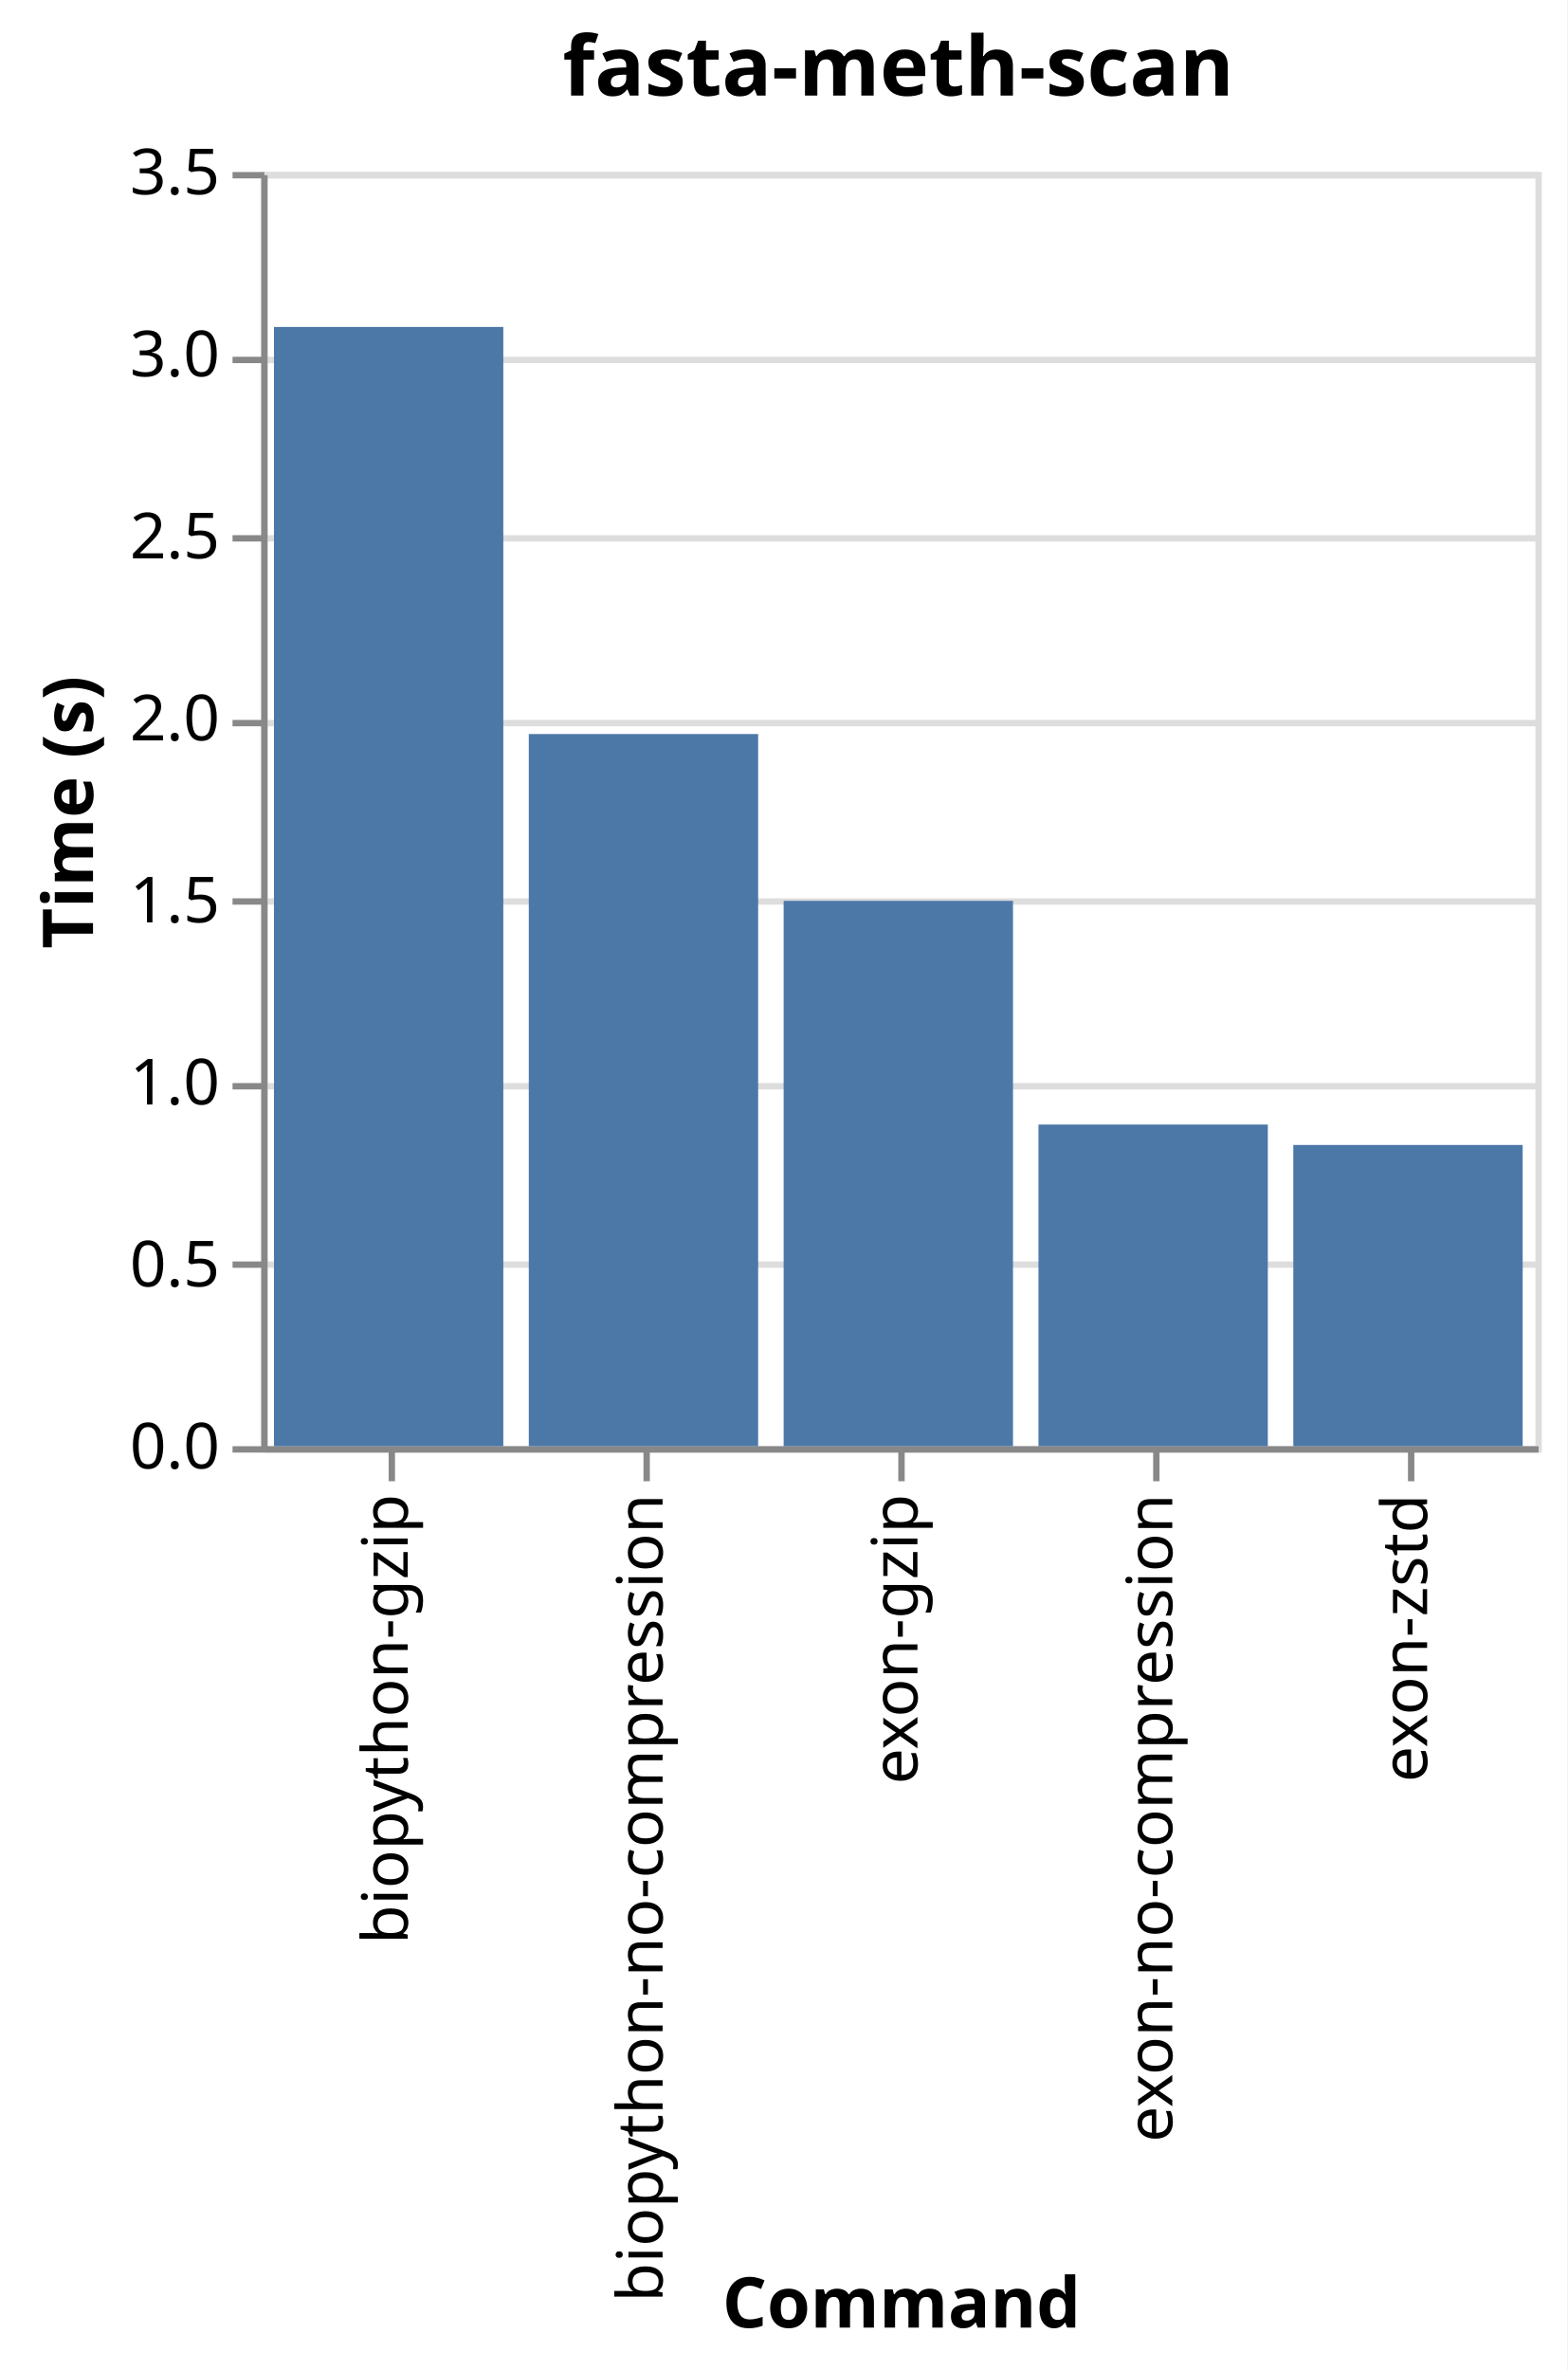
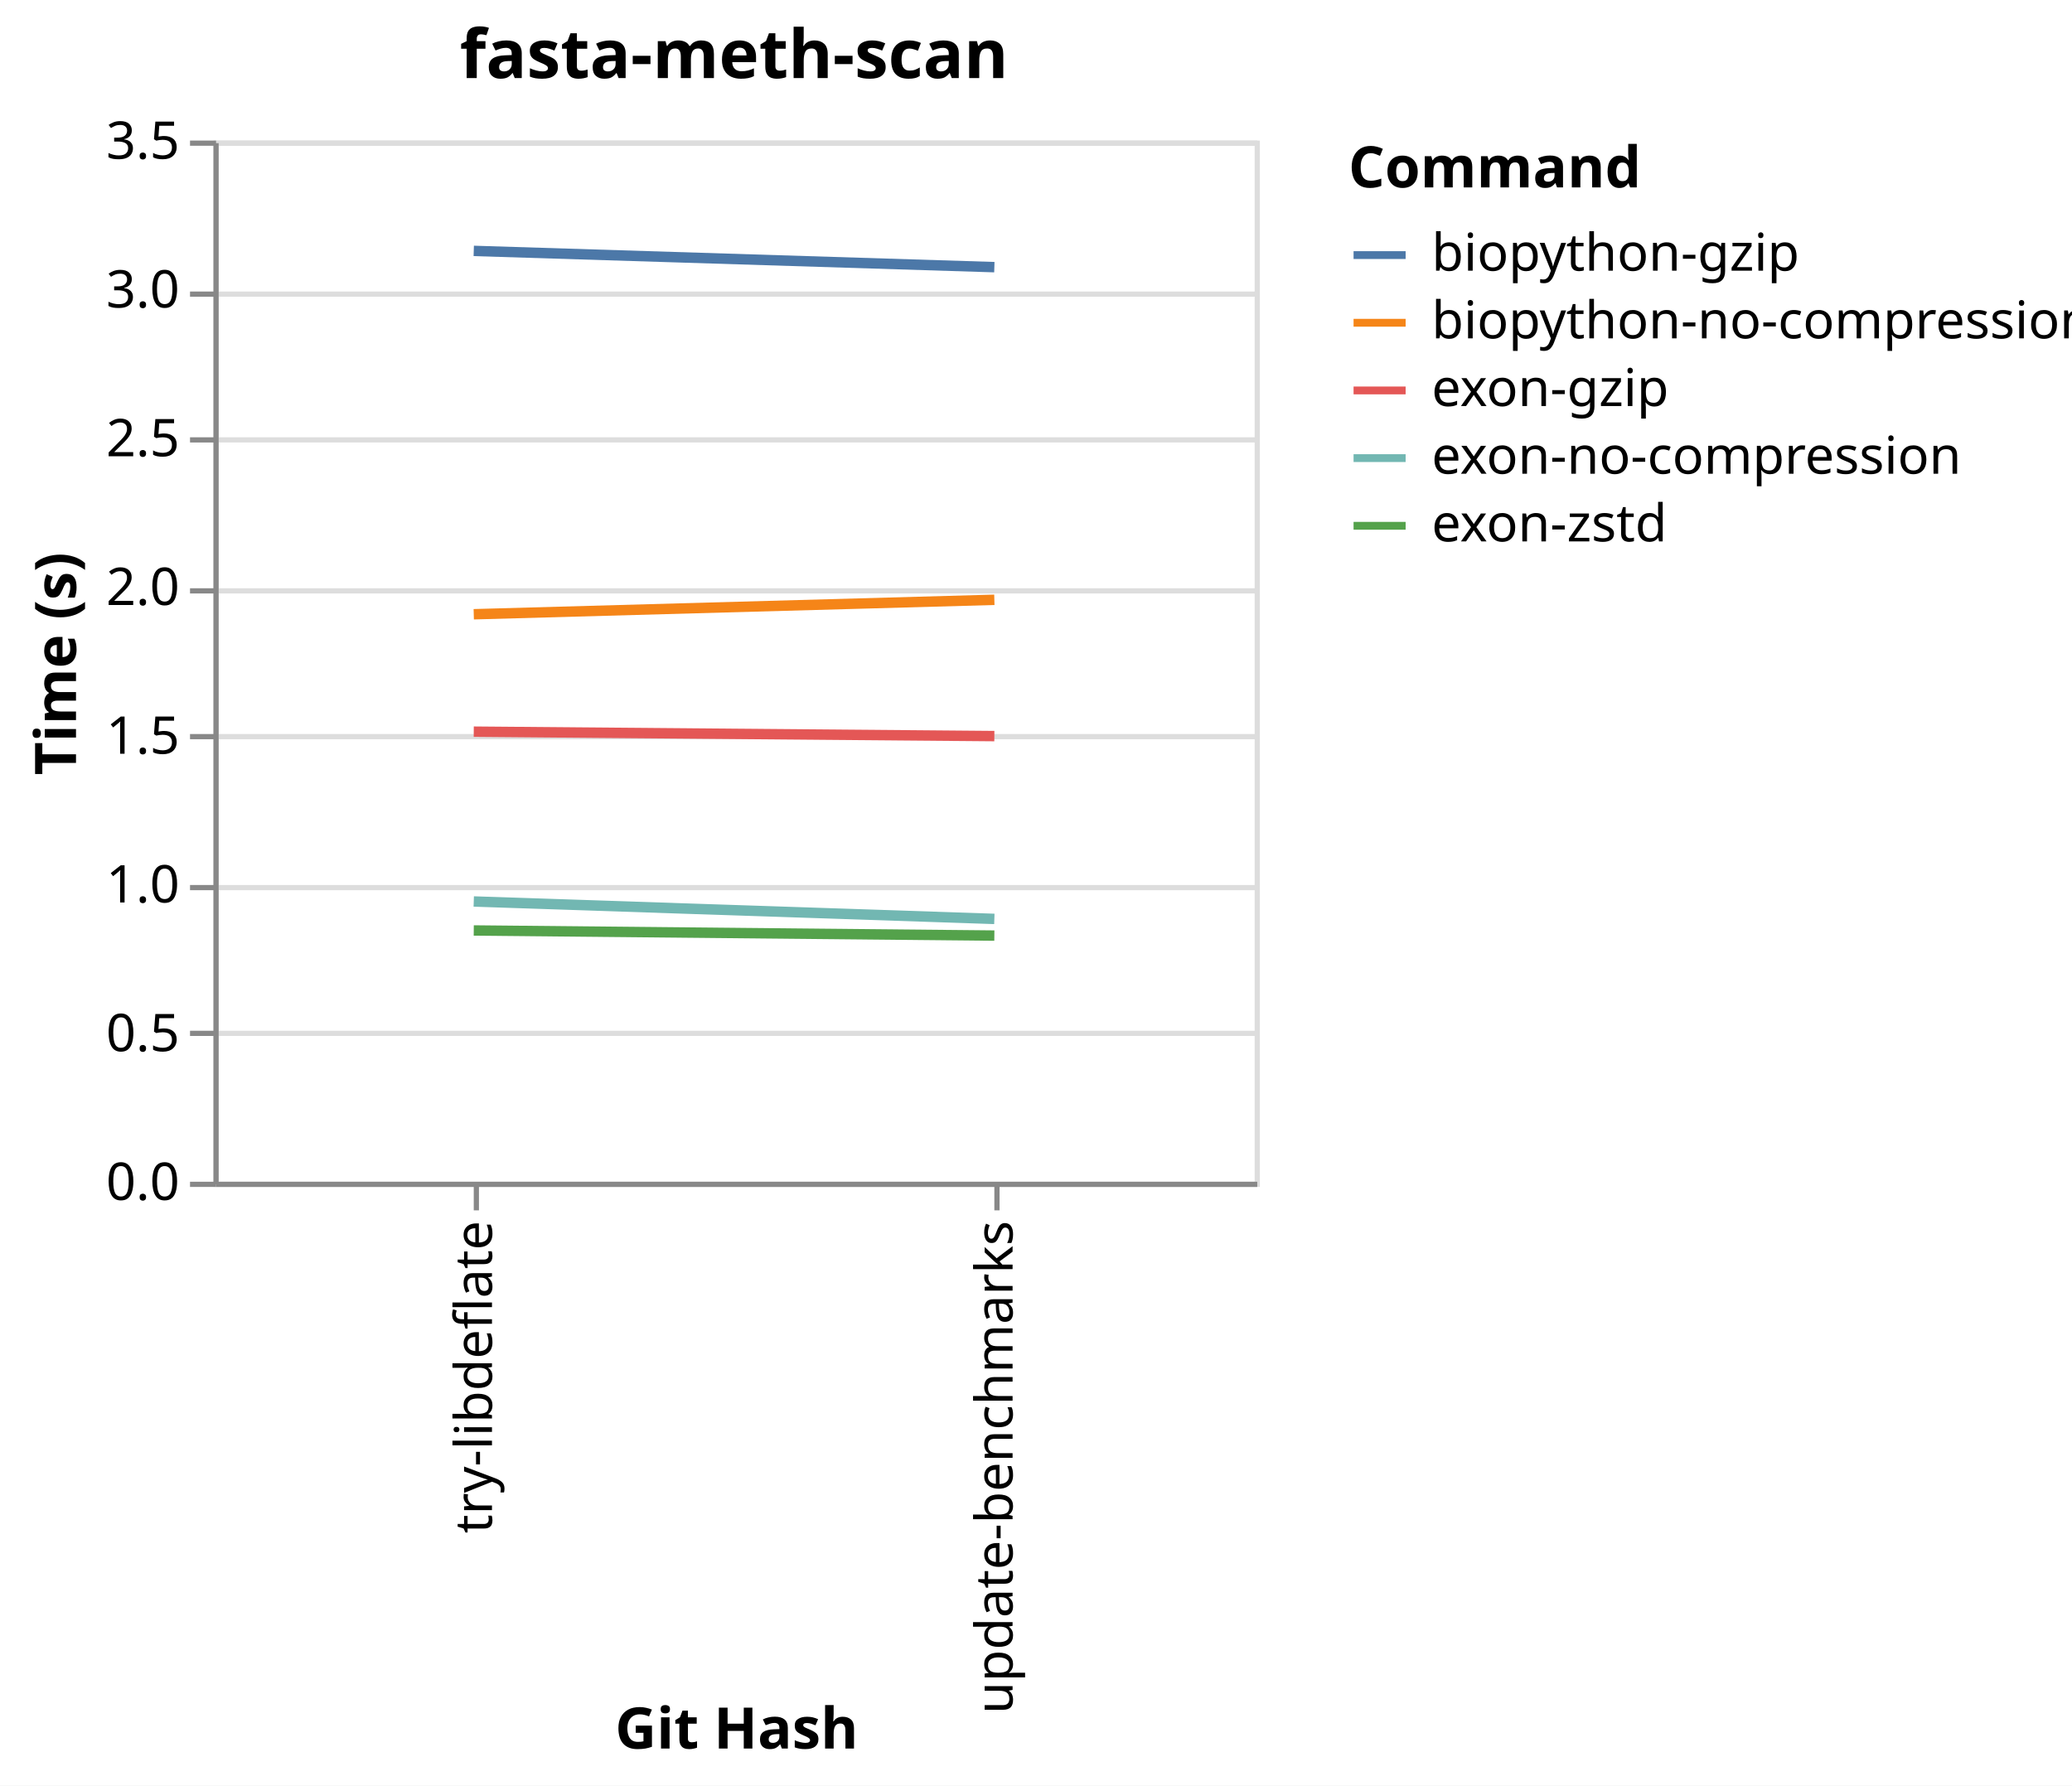
- <svg xmlns="http://www.w3.org/2000/svg" version="1.1" class="marks" width="246" height="372" viewBox="0 0 246 372">
-   <rect width="246" height="372" fill="white" />
+ <svg xmlns="http://www.w3.org/2000/svg" version="1.1" class="marks" width="398" height="343" viewBox="0 0 398 343">
+   <rect width="398" height="343" fill="white" />
  <g fill="none" stroke-miterlimit="10" transform="translate(41,27)">
    <g class="mark-group role-frame root" role="graphics-object" aria-roledescription="group mark container">
      <g transform="translate(0,0)">
        <path class="background" aria-hidden="true" d="M0.5,0.5h200v200h-200Z" stroke="#ddd" />
        <g>
          <g class="mark-group role-axis" aria-hidden="true">
            <g transform="translate(0.5,0.5)">
              <path class="background" aria-hidden="true" d="M0,0h0v0h0Z" pointer-events="none" />
              <g>
                <g class="mark-rule role-axis-grid" pointer-events="none">
                  <line transform="translate(0,200)" x2="200" y2="0" stroke="#ddd" stroke-width="1" opacity="1" />
                  <line transform="translate(0,171)" x2="200" y2="0" stroke="#ddd" stroke-width="1" opacity="1" />
                  <line transform="translate(0,143)" x2="200" y2="0" stroke="#ddd" stroke-width="1" opacity="1" />
                  <line transform="translate(0,114)" x2="200" y2="0" stroke="#ddd" stroke-width="1" opacity="1" />
                  <line transform="translate(0,86)" x2="200" y2="0" stroke="#ddd" stroke-width="1" opacity="1" />
                  <line transform="translate(0,57)" x2="200" y2="0" stroke="#ddd" stroke-width="1" opacity="1" />
                  <line transform="translate(0,29)" x2="200" y2="0" stroke="#ddd" stroke-width="1" opacity="1" />
                  <line transform="translate(0,0)" x2="200" y2="0" stroke="#ddd" stroke-width="1" opacity="1" />
                </g>
              </g>
              <path class="foreground" aria-hidden="true" d="" pointer-events="none" display="none" />
            </g>
          </g>
-           <g class="mark-group role-axis" role="graphics-symbol" aria-roledescription="axis" aria-label="X-axis titled 'Command' for a discrete scale with 5 values: biopython-gzip, biopython-no-compression, exon-gzip, exon-no-compression, exon-zstd">
+           <g class="mark-group role-axis" role="graphics-symbol" aria-roledescription="axis" aria-label="X-axis titled 'Git Hash' for a discrete scale with 2 values: try-libdeflate, update-benchmarks">
            <g transform="translate(0.5,200.5)">
              <path class="background" aria-hidden="true" d="M0,0h0v0h0Z" pointer-events="none" />
              <g>
                <g class="mark-rule role-axis-tick" pointer-events="none">
-                   <line transform="translate(20,0)" x2="0" y2="5" stroke="#888" stroke-width="1" opacity="1" />
-                   <line transform="translate(60,0)" x2="0" y2="5" stroke="#888" stroke-width="1" opacity="1" />
-                   <line transform="translate(100,0)" x2="0" y2="5" stroke="#888" stroke-width="1" opacity="1" />
-                   <line transform="translate(140,0)" x2="0" y2="5" stroke="#888" stroke-width="1" opacity="1" />
-                   <line transform="translate(180,0)" x2="0" y2="5" stroke="#888" stroke-width="1" opacity="1" />
+                   <line transform="translate(50,0)" x2="0" y2="5" stroke="#888" stroke-width="1" opacity="1" />
+                   <line transform="translate(150,0)" x2="0" y2="5" stroke="#888" stroke-width="1" opacity="1" />
                </g>
                <g class="mark-text role-axis-label" pointer-events="none">
-                   <text text-anchor="end" transform="translate(19.5,7) rotate(270) translate(0,3)" font-family="sans-serif" font-size="10px" fill="#000" opacity="1">biopython-gzip</text>
-                   <text text-anchor="end" transform="translate(59.5,7) rotate(270) translate(0,3)" font-family="sans-serif" font-size="10px" fill="#000" opacity="1">biopython-no-compression</text>
-                   <text text-anchor="end" transform="translate(99.5,7) rotate(270) translate(0,3)" font-family="sans-serif" font-size="10px" fill="#000" opacity="1">exon-gzip</text>
-                   <text text-anchor="end" transform="translate(139.5,7) rotate(270) translate(0,3)" font-family="sans-serif" font-size="10px" fill="#000" opacity="1">exon-no-compression</text>
-                   <text text-anchor="end" transform="translate(179.5,7) rotate(270) translate(0,3)" font-family="sans-serif" font-size="10px" fill="#000" opacity="1">exon-zstd</text>
+                   <text text-anchor="end" transform="translate(50,7) rotate(270) translate(0,3)" font-family="sans-serif" font-size="10px" fill="#000" opacity="1">try-libdeflate</text>
+                   <text text-anchor="end" transform="translate(150,7) rotate(270) translate(0,3)" font-family="sans-serif" font-size="10px" fill="#000" opacity="1">update-benchmarks</text>
                </g>
                <g class="mark-rule role-axis-domain" pointer-events="none">
                  <line transform="translate(0,0)" x2="200" y2="0" stroke="#888" stroke-width="1" opacity="1" />
                </g>
                <g class="mark-text role-axis-title" pointer-events="none">
-                   <text text-anchor="middle" transform="translate(100,137.8418)" font-family="sans-serif" font-size="11px" font-weight="bold" fill="#000" opacity="1">Command</text>
+                   <text text-anchor="middle" transform="translate(100,108.3838)" font-family="sans-serif" font-size="11px" font-weight="bold" fill="#000" opacity="1">Git Hash</text>
                </g>
              </g>
              <path class="foreground" aria-hidden="true" d="" pointer-events="none" display="none" />
            </g>
          </g>
          <g class="mark-group role-axis" role="graphics-symbol" aria-roledescription="axis" aria-label="Y-axis titled 'Time (s)' for a linear scale with values from 0.0 to 3.5">
            <g transform="translate(0.5,0.5)">
              <path class="background" aria-hidden="true" d="M0,0h0v0h0Z" pointer-events="none" />
              <g>
                <g class="mark-rule role-axis-tick" pointer-events="none">
                  <line transform="translate(0,200)" x2="-5" y2="0" stroke="#888" stroke-width="1" opacity="1" />
                  <line transform="translate(0,171)" x2="-5" y2="0" stroke="#888" stroke-width="1" opacity="1" />
                  <line transform="translate(0,143)" x2="-5" y2="0" stroke="#888" stroke-width="1" opacity="1" />
                  <line transform="translate(0,114)" x2="-5" y2="0" stroke="#888" stroke-width="1" opacity="1" />
                  <line transform="translate(0,86)" x2="-5" y2="0" stroke="#888" stroke-width="1" opacity="1" />
                  <line transform="translate(0,57)" x2="-5" y2="0" stroke="#888" stroke-width="1" opacity="1" />
                  <line transform="translate(0,29)" x2="-5" y2="0" stroke="#888" stroke-width="1" opacity="1" />
                  <line transform="translate(0,0)" x2="-5" y2="0" stroke="#888" stroke-width="1" opacity="1" />
                </g>
                <g class="mark-text role-axis-label" pointer-events="none">
                  <text text-anchor="end" transform="translate(-7,203)" font-family="sans-serif" font-size="10px" fill="#000" opacity="1">0.0</text>
                  <text text-anchor="end" transform="translate(-7,174.4286)" font-family="sans-serif" font-size="10px" fill="#000" opacity="1">0.5</text>
                  <text text-anchor="end" transform="translate(-7,145.8571)" font-family="sans-serif" font-size="10px" fill="#000" opacity="1">1.0</text>
                  <text text-anchor="end" transform="translate(-7,117.2857)" font-family="sans-serif" font-size="10px" fill="#000" opacity="1">1.5</text>
                  <text text-anchor="end" transform="translate(-7,88.71429)" font-family="sans-serif" font-size="10px" fill="#000" opacity="1">2.0</text>
                  <text text-anchor="end" transform="translate(-7,60.14286)" font-family="sans-serif" font-size="10px" fill="#000" opacity="1">2.5</text>
                  <text text-anchor="end" transform="translate(-7,31.57143)" font-family="sans-serif" font-size="10px" fill="#000" opacity="1">3.0</text>
                  <text text-anchor="end" transform="translate(-7,3)" font-family="sans-serif" font-size="10px" fill="#000" opacity="1">3.5</text>
                </g>
                <g class="mark-rule role-axis-domain" pointer-events="none">
                  <line transform="translate(0,200)" x2="0" y2="-200" stroke="#888" stroke-width="1" opacity="1" />
                </g>
                <g class="mark-text role-axis-title" pointer-events="none">
                  <text text-anchor="middle" transform="translate(-24.90137,100) rotate(-90) translate(0,-2)" font-family="sans-serif" font-size="11px" font-weight="bold" fill="#000" opacity="1">Time (s)</text>
                </g>
              </g>
              <path class="foreground" aria-hidden="true" d="" pointer-events="none" display="none" />
            </g>
          </g>
-           <g class="mark-rect role-mark marks" role="graphics-object" aria-roledescription="rect mark container">
-             <path aria-label="Command: exon-gzip; Time (s): 1.49803215994" role="graphics-symbol" aria-roledescription="bar" d="M82,114.398h36v85.602h-36Z" fill="#4c78a8" />
-             <path aria-label="Command: exon-zstd; Time (s): 0.82741863494" role="graphics-symbol" aria-roledescription="bar" d="M162,152.719h36v47.281h-36Z" fill="#4c78a8" />
-             <path aria-label="Command: exon-no-compression; Time (s): 0.88352527674" role="graphics-symbol" aria-roledescription="bar" d="M122,149.513h36v50.487h-36Z" fill="#4c78a8" />
-             <path aria-label="Command: biopython-gzip; Time (s): 3.07444317654" role="graphics-symbol" aria-roledescription="bar" d="M2,24.318h36v175.682h-36Z" fill="#4c78a8" />
-             <path aria-label="Command: biopython-no-compression; Time (s): 1.95620818494" role="graphics-symbol" aria-roledescription="bar" d="M42,88.217h36v111.783h-36Z" fill="#4c78a8" />
+           <g class="mark-group role-scope pathgroup" role="graphics-object" aria-roledescription="group mark container">
+             <g transform="translate(0,0)">
+               <path class="background" aria-hidden="true" d="M0,0h200v200h-200Z" />
+               <g>
+                 <g class="mark-line role-mark marks" role="graphics-object" aria-roledescription="line mark container">
+                   <path aria-label="Git Hash: try-libdeflate; Time (s): 1.51293175676; Command: exon-gzip" role="graphics-symbol" aria-roledescription="line mark" d="M50,113.547L150,114.398" stroke="#e45756" stroke-width="2" />
+                 </g>
+               </g>
+               <path class="foreground" aria-hidden="true" d="" display="none" />
+             </g>
+             <g transform="translate(0,0)">
+               <path class="background" aria-hidden="true" d="M0,0h200v200h-200Z" />
+               <g>
+                 <g class="mark-line role-mark marks" role="graphics-object" aria-roledescription="line mark container">
+                   <path aria-label="Git Hash: try-libdeflate; Time (s): 0.84462184816; Command: exon-zstd" role="graphics-symbol" aria-roledescription="line mark" d="M50,151.736L150,152.719" stroke="#54a24b" stroke-width="2" />
+                 </g>
+               </g>
+               <path class="foreground" aria-hidden="true" d="" display="none" />
+             </g>
+             <g transform="translate(0,0)">
+               <path class="background" aria-hidden="true" d="M0,0h200v200h-200Z" />
+               <g>
+                 <g class="mark-line role-mark marks" role="graphics-object" aria-roledescription="line mark container">
+                   <path aria-label="Git Hash: try-libdeflate; Time (s): 0.94204371496; Command: exon-no-compression" role="graphics-symbol" aria-roledescription="line mark" d="M50,146.169L150,149.513" stroke="#72b7b2" stroke-width="2" />
+                 </g>
+               </g>
+               <path class="foreground" aria-hidden="true" d="" display="none" />
+             </g>
+             <g transform="translate(0,0)">
+               <path class="background" aria-hidden="true" d="M0,0h200v200h-200Z" />
+               <g>
+                 <g class="mark-line role-mark marks" role="graphics-object" aria-roledescription="line mark container">
+                   <path aria-label="Git Hash: try-libdeflate; Time (s): 3.12907923176; Command: biopython-gzip" role="graphics-symbol" aria-roledescription="line mark" d="M50,21.195L150,24.318" stroke="#4c78a8" stroke-width="2" />
+                 </g>
+               </g>
+               <path class="foreground" aria-hidden="true" d="" display="none" />
+             </g>
+             <g transform="translate(0,0)">
+               <path class="background" aria-hidden="true" d="M0,0h200v200h-200Z" />
+               <g>
+                 <g class="mark-line role-mark marks" role="graphics-object" aria-roledescription="line mark container">
+                   <path aria-label="Git Hash: try-libdeflate; Time (s): 1.90763153176; Command: biopython-no-compression" role="graphics-symbol" aria-roledescription="line mark" d="M50,90.992L150,88.217" stroke="#f58518" stroke-width="2" />
+                 </g>
+               </g>
+               <path class="foreground" aria-hidden="true" d="" display="none" />
+             </g>
+           </g>
+           <g class="mark-group role-legend" role="graphics-symbol" aria-roledescription="legend" aria-label="Symbol legend titled 'Command' for stroke color with 5 values: biopython-gzip, biopython-no-compression, exon-gzip, exon-no-compression, exon-zstd">
+             <g transform="translate(218,0)">
+               <path class="background" aria-hidden="true" d="M0,0h134v79h-134Z" pointer-events="none" />
+               <g>
+                 <g class="mark-group role-legend-entry">
+                   <g transform="translate(0,16)">
+                     <path class="background" aria-hidden="true" d="M0,0h0v0h0Z" pointer-events="none" />
+                     <g>
+                       <g class="mark-group role-scope" role="graphics-object" aria-roledescription="group mark container">
+                         <g transform="translate(0,0)">
+                           <path class="background" aria-hidden="true" d="M0,0h133.842v11h-133.842Z" pointer-events="none" opacity="1" />
+                           <g>
+                             <g class="mark-symbol role-legend-symbol" pointer-events="none">
+                               <path transform="translate(6,6)" d="M-5,0L5,0" stroke="#4c78a8" stroke-width="1.5" opacity="1" />
+                             </g>
+                             <g class="mark-text role-legend-label" pointer-events="none">
+                               <text text-anchor="start" transform="translate(16,9)" font-family="sans-serif" font-size="10px" fill="#000" opacity="1">biopython-gzip</text>
+                             </g>
+                           </g>
+                           <path class="foreground" aria-hidden="true" d="" pointer-events="none" display="none" />
+                         </g>
+                         <g transform="translate(0,13)">
+                           <path class="background" aria-hidden="true" d="M0,0h133.842v11h-133.842Z" pointer-events="none" opacity="1" />
+                           <g>
+                             <g class="mark-symbol role-legend-symbol" pointer-events="none">
+                               <path transform="translate(6,6)" d="M-5,0L5,0" stroke="#f58518" stroke-width="1.5" opacity="1" />
+                             </g>
+                             <g class="mark-text role-legend-label" pointer-events="none">
+                               <text text-anchor="start" transform="translate(16,9)" font-family="sans-serif" font-size="10px" fill="#000" opacity="1">biopython-no-compression</text>
+                             </g>
+                           </g>
+                           <path class="foreground" aria-hidden="true" d="" pointer-events="none" display="none" />
+                         </g>
+                         <g transform="translate(0,26)">
+                           <path class="background" aria-hidden="true" d="M0,0h133.842v11h-133.842Z" pointer-events="none" opacity="1" />
+                           <g>
+                             <g class="mark-symbol role-legend-symbol" pointer-events="none">
+                               <path transform="translate(6,6)" d="M-5,0L5,0" stroke="#e45756" stroke-width="1.5" opacity="1" />
+                             </g>
+                             <g class="mark-text role-legend-label" pointer-events="none">
+                               <text text-anchor="start" transform="translate(16,9)" font-family="sans-serif" font-size="10px" fill="#000" opacity="1">exon-gzip</text>
+                             </g>
+                           </g>
+                           <path class="foreground" aria-hidden="true" d="" pointer-events="none" display="none" />
+                         </g>
+                         <g transform="translate(0,39)">
+                           <path class="background" aria-hidden="true" d="M0,0h133.842v11h-133.842Z" pointer-events="none" opacity="1" />
+                           <g>
+                             <g class="mark-symbol role-legend-symbol" pointer-events="none">
+                               <path transform="translate(6,6)" d="M-5,0L5,0" stroke="#72b7b2" stroke-width="1.5" opacity="1" />
+                             </g>
+                             <g class="mark-text role-legend-label" pointer-events="none">
+                               <text text-anchor="start" transform="translate(16,9)" font-family="sans-serif" font-size="10px" fill="#000" opacity="1">exon-no-compression</text>
+                             </g>
+                           </g>
+                           <path class="foreground" aria-hidden="true" d="" pointer-events="none" display="none" />
+                         </g>
+                         <g transform="translate(0,52)">
+                           <path class="background" aria-hidden="true" d="M0,0h133.842v11h-133.842Z" pointer-events="none" opacity="1" />
+                           <g>
+                             <g class="mark-symbol role-legend-symbol" pointer-events="none">
+                               <path transform="translate(6,6)" d="M-5,0L5,0" stroke="#54a24b" stroke-width="1.5" opacity="1" />
+                             </g>
+                             <g class="mark-text role-legend-label" pointer-events="none">
+                               <text text-anchor="start" transform="translate(16,9)" font-family="sans-serif" font-size="10px" fill="#000" opacity="1">exon-zstd</text>
+                             </g>
+                           </g>
+                           <path class="foreground" aria-hidden="true" d="" pointer-events="none" display="none" />
+                         </g>
+                       </g>
+                     </g>
+                     <path class="foreground" aria-hidden="true" d="" pointer-events="none" display="none" />
+                   </g>
+                 </g>
+                 <g class="mark-text role-legend-title" pointer-events="none">
+                   <text text-anchor="start" transform="translate(0,9)" font-family="sans-serif" font-size="11px" font-weight="bold" fill="#000" opacity="1">Command</text>
+                 </g>
+               </g>
+               <path class="foreground" aria-hidden="true" d="" pointer-events="none" display="none" />
+             </g>
          </g>
          <g class="mark-group role-title">
            <g transform="translate(100,-22)">
              <path class="background" aria-hidden="true" d="M0,0h0v0h0Z" pointer-events="none" />
              <g>
                <g class="mark-text role-title-text" role="graphics-symbol" aria-roledescription="title" aria-label="Title text 'fasta-meth-scan'" pointer-events="none">
                  <text text-anchor="middle" transform="translate(0,10)" font-family="sans-serif" font-size="13px" font-weight="bold" fill="#000" opacity="1">fasta-meth-scan</text>
                </g>
              </g>
              <path class="foreground" aria-hidden="true" d="" pointer-events="none" display="none" />
            </g>
          </g>
        </g>
        <path class="foreground" aria-hidden="true" d="" display="none" />
      </g>
    </g>
  </g>
</svg>
